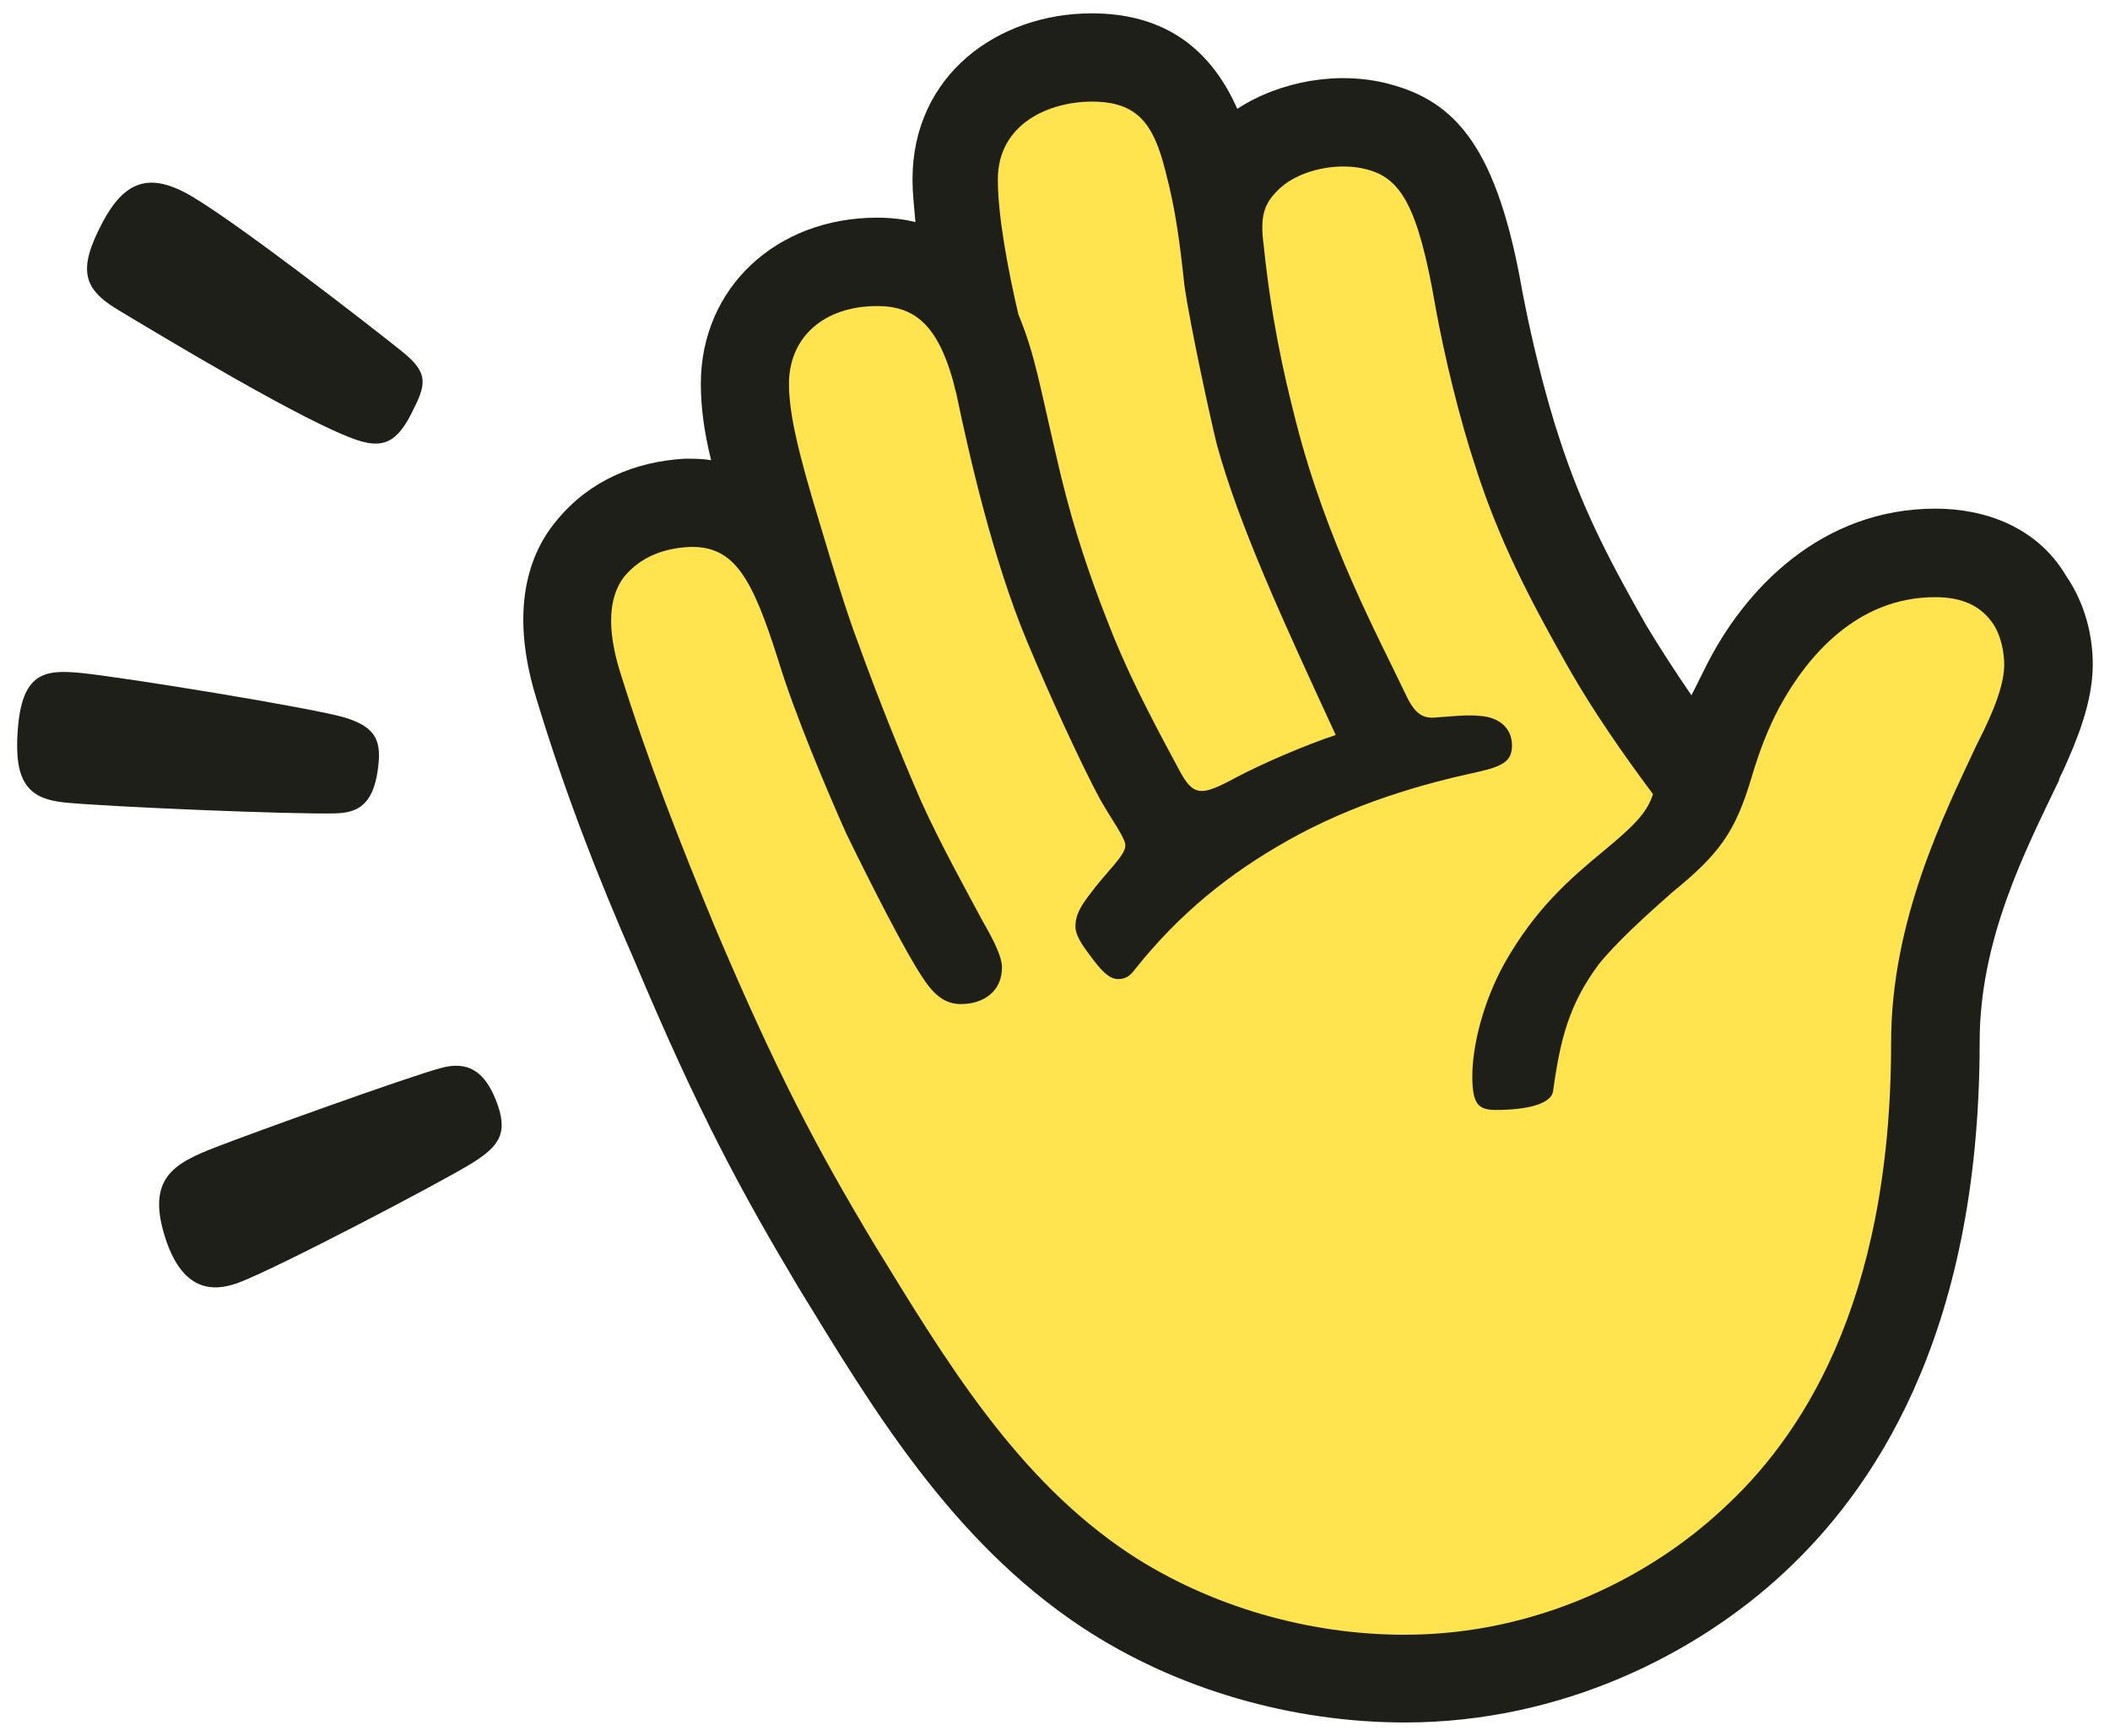
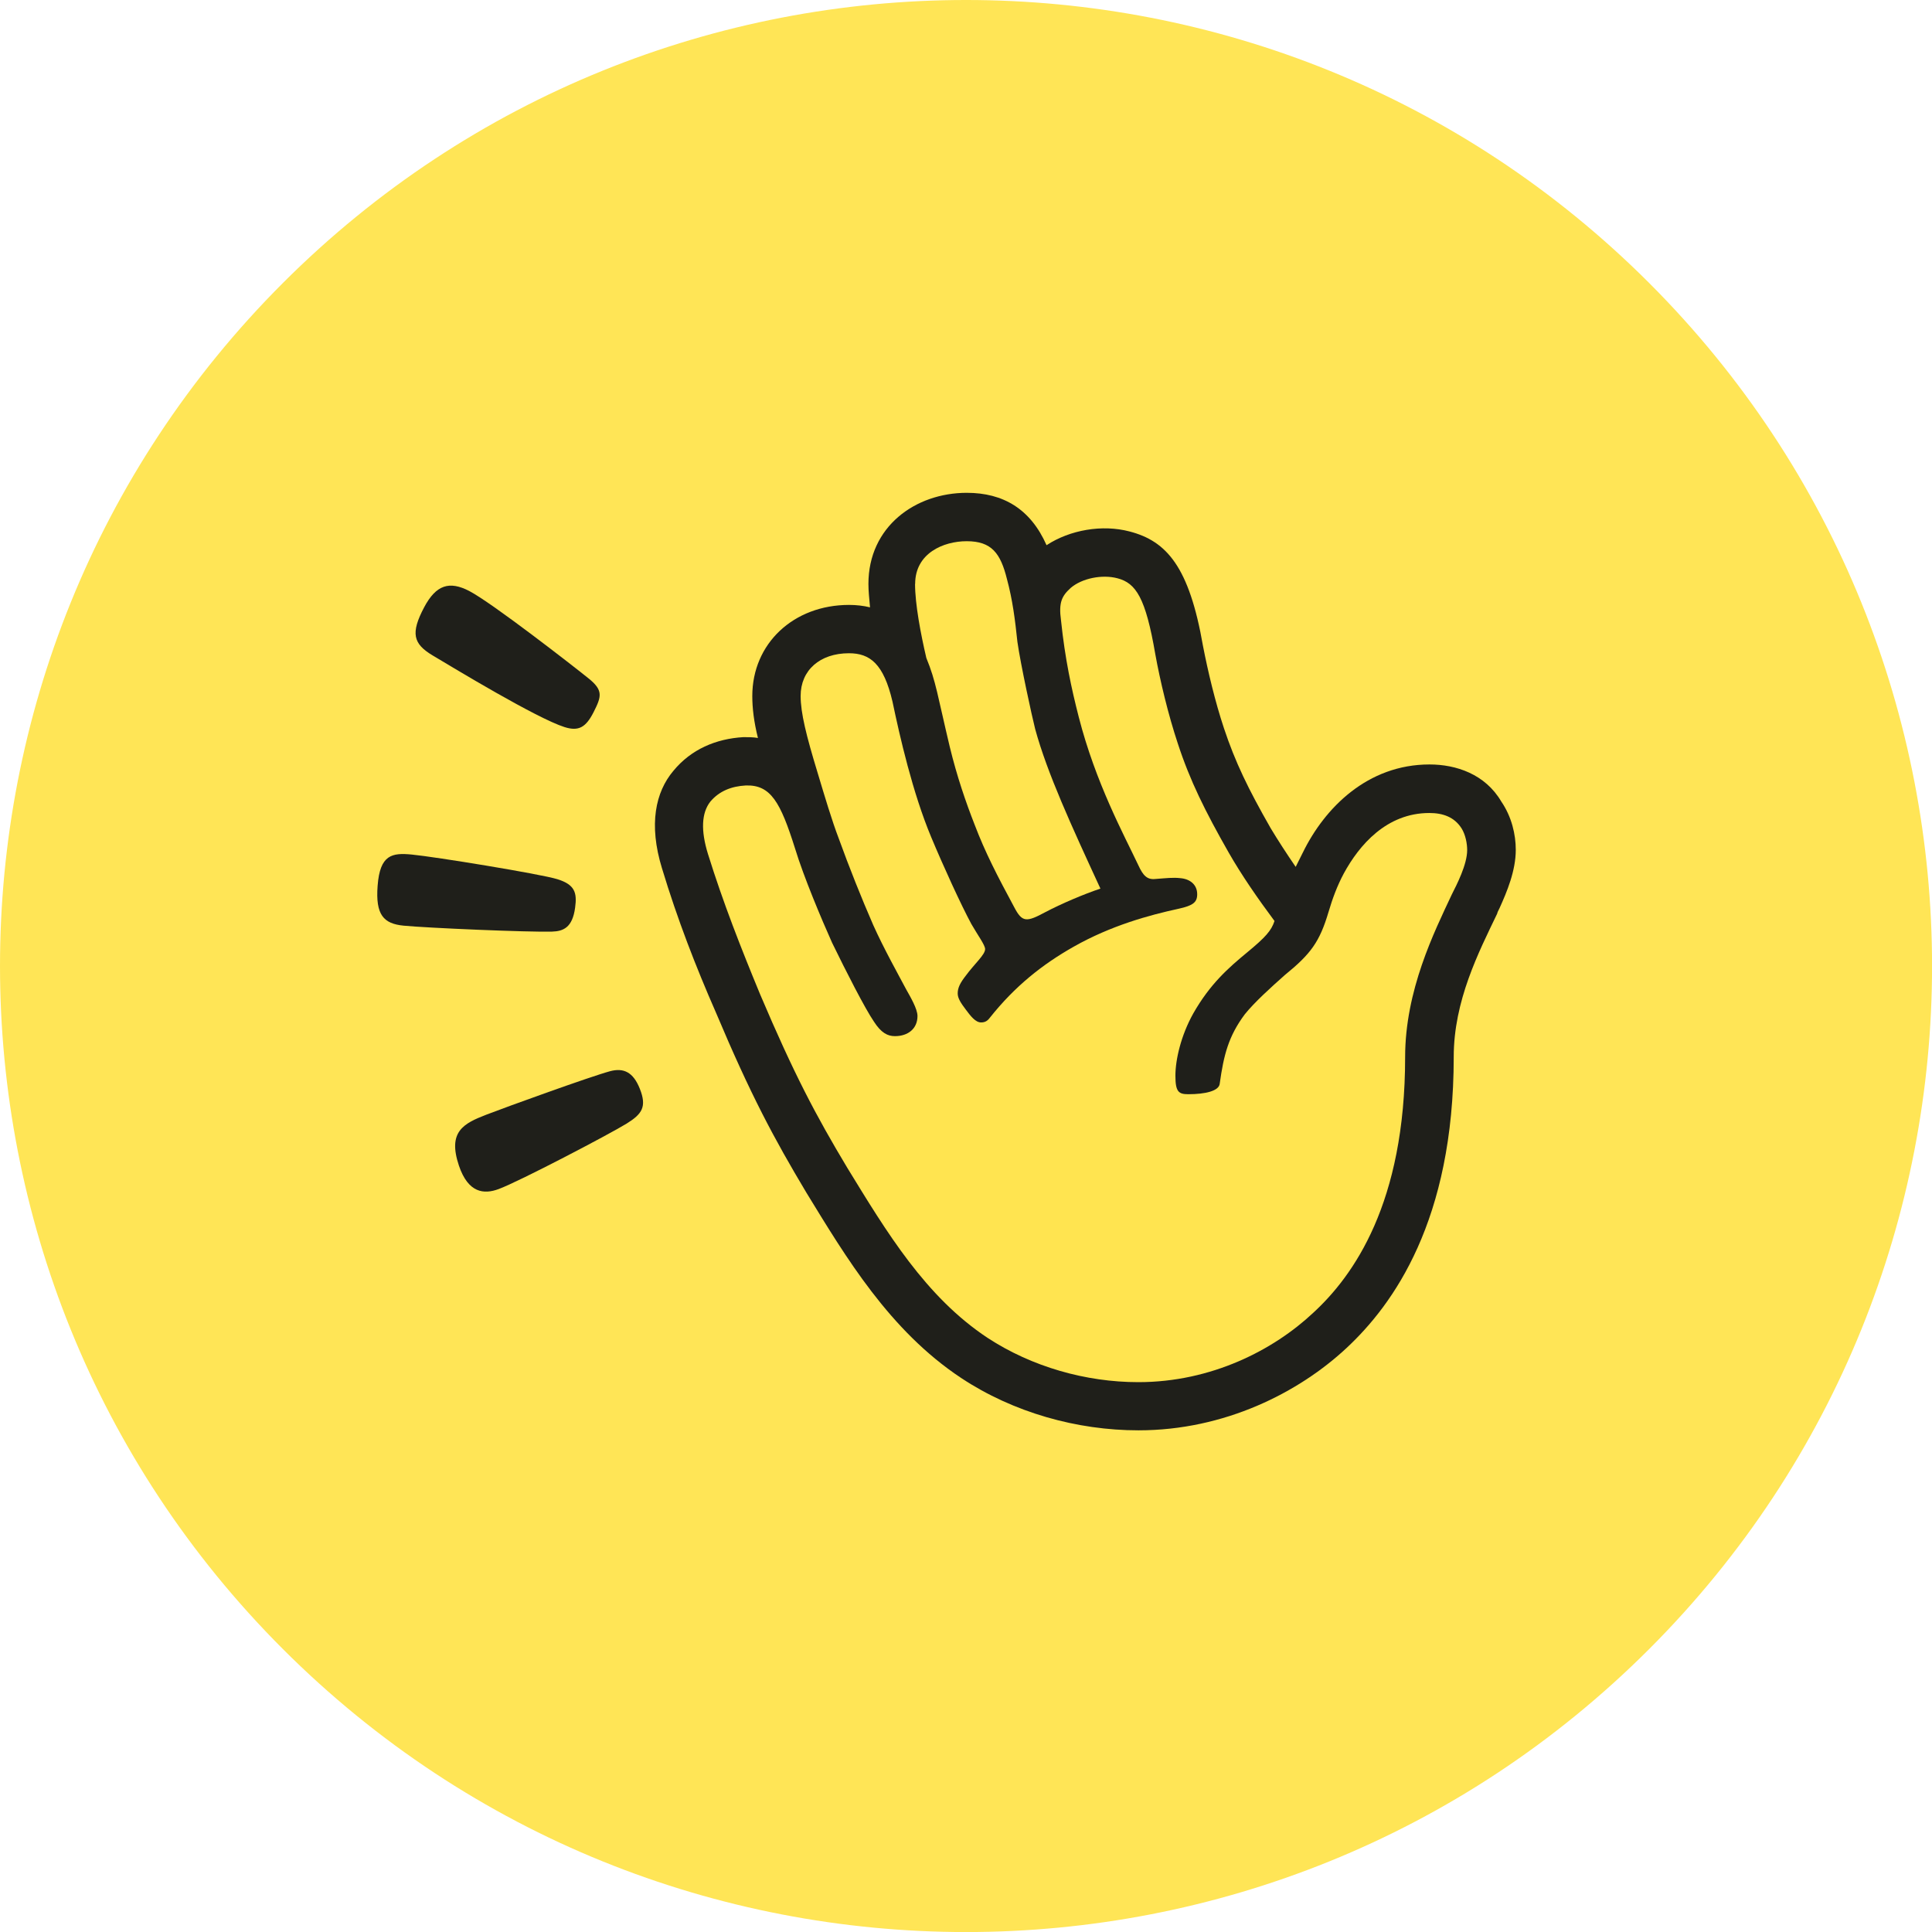
- <svg xmlns="http://www.w3.org/2000/svg" version="1.1" id="Layer_1" x="0px" y="0px" viewBox="0 0 158 130" style="enable-background:new 0 0 158 130;" xml:space="preserve">
-   <style type="text/css">
- 	.st0{fill:#1F1F1A;}
- 	.st1{fill:#FFE450;}
- </style>
-   <path class="st0" d="M40.16,52.29c2.09,6.93,4.62,13.43,7.37,19.7c4.73,11.23,7.92,17.17,12.33,24.54  c5.39,8.8,11.34,18.82,21.13,25.31c7.15,4.73,15.85,7.15,24.21,7.15c11.78,0,21.9-5.17,28.4-11.23  c6.38-5.94,14.64-17.39,14.64-39.73c0-7.7,3.41-14.31,5.94-19.59c0-0.11,0.11-0.33,0.33-0.77c0.99-2.2,2.2-5.06,2.2-7.92  c0-2.09-0.55-4.51-1.98-6.6c-2.2-3.74-6.16-5.06-9.8-5.06c-8.47,0-14.31,5.94-17.28,12l-0.99,1.98c-1.21-1.76-2.42-3.63-3.41-5.28  c-3.08-5.39-4.84-9.02-6.38-13.65c-1.21-3.63-2.2-7.81-2.86-11.23c-1.87-10.79-4.95-14.31-10.02-15.63  c-3.74-0.99-8.14-0.22-11.34,1.87C90.46,3.2,86.72,1,81.76,1c-7.04,0-13.43,4.62-13.43,12.44c0,0.99,0.11,1.98,0.22,3.19  c-0.88-0.22-1.87-0.33-2.86-0.33c-7.59,0-13.21,5.28-13.21,12.44c0,1.65,0.22,3.52,0.77,5.72c-0.66-0.11-1.32-0.11-1.98-0.11  c-3.74,0.22-7.15,1.65-9.58,4.62C39.28,41.83,38.29,46.23,40.16,52.29z" />
-   <path class="st1" d="M46.43,50.31c-0.99-3.19-0.88-5.61,0.33-7.15c1.21-1.43,2.86-2.09,4.84-2.2c3.41-0.11,4.73,2.31,6.71,8.58  c1.21,3.96,3.63,9.69,5.06,12.88c1.87,3.85,4.51,9.02,5.72,10.79c0.99,1.54,1.87,1.98,2.86,1.98c1.76,0,3.08-0.99,3.08-2.75  c0-0.99-0.99-2.64-1.54-3.63c-0.99-1.87-3.08-5.61-4.51-8.8c-1.54-3.52-3.3-7.92-4.73-11.89c-0.88-2.31-1.87-5.61-2.86-8.91  c-1.54-5.06-2.31-8.14-2.31-10.46c0-3.52,2.64-5.83,6.6-5.83c2.86,0,4.73,1.43,5.94,6.6c0.99,4.73,2.75,12.44,5.28,18.49  c1.65,3.96,4.07,9.25,5.5,11.89c0.88,1.54,1.87,2.86,1.87,3.41c0,0.77-1.43,1.98-2.64,3.63c-0.77,0.99-1.1,1.65-1.1,2.42  c0,0.66,0.44,1.32,1.1,2.2c0.66,0.88,1.32,1.76,2.09,1.76c0.55,0,0.88-0.22,1.21-0.66c3.41-4.29,7.15-7.26,11.45-9.69  c5.06-2.86,10.24-4.29,14.31-5.17c1.98-0.44,2.53-0.88,2.53-1.98c0-1.32-0.99-2.09-2.31-2.2c-0.99-0.11-1.87,0-3.41,0.11  c-1.1,0.11-1.65-0.44-2.31-1.87c-1.98-4.18-5.83-11.23-8.14-20.25c-0.99-3.85-1.87-7.92-2.42-13.21c-0.33-2.42,0.11-3.3,1.32-4.4  c1.54-1.32,4.29-1.87,6.38-1.32c2.53,0.66,3.85,2.64,5.17,10.35c0.66,3.63,1.76,8.25,3.08,12.22c1.65,5.06,3.74,9.25,6.93,14.86  c1.76,3.08,3.96,6.27,6.27,9.36c-0.44,1.32-1.21,2.2-3.74,4.29c-2.53,2.09-5.06,4.29-7.37,8.36c-1.65,2.97-2.42,6.27-2.42,8.47  c0,2.09,0.44,2.53,1.76,2.53c2.31,0,4.18-0.44,4.29-1.43c0.55-3.96,1.21-6.49,3.41-9.47c1.32-1.65,3.63-3.74,5.5-5.39  c3.52-2.86,4.73-4.51,5.94-8.58c0.55-1.87,1.21-3.63,2.09-5.28c2.09-3.85,5.83-8.25,11.67-8.25c1.87,0,3.41,0.55,4.4,2.09  c0.55,0.88,0.77,2.09,0.77,2.97c0,1.98-1.43,4.73-2.09,6.05c-2.42,5.17-6.38,13.1-6.38,22.23c0,19.92-7.04,29.83-12.55,34.89  c-5.39,5.06-13.87,9.47-23.88,9.47c-7.15,0-14.53-2.09-20.58-6.05c-8.47-5.61-13.76-14.42-19.15-23.22  c-4.29-7.15-7.26-12.77-11.89-23.66C50.95,63.18,48.52,57.02,46.43,50.31z" />
-   <path class="st1" d="M74.72,13.44c0-4.18,3.85-5.83,7.04-5.83c3.41,0,4.62,1.65,5.5,5.17c0.77,2.86,1.1,5.5,1.43,8.58  c0.44,3.08,1.98,10.13,2.42,11.89c1.65,6.05,4.95,13.21,8.91,21.79c-2.31,0.77-5.39,2.09-7.48,3.19c-2.64,1.43-3.19,1.43-4.29-0.66  c-2.31-4.29-3.96-7.48-5.39-11.23c-1.21-3.08-2.42-6.6-3.41-10.68c-1.65-6.93-1.87-8.91-3.19-12.11  C75.49,20.26,74.72,16.19,74.72,13.44z" />
-   <path class="st0" d="M35.32,87.12c-2.33,1.44-14.68,7.91-17.47,8.94c-1.99,0.74-4.15,0.56-5.42-3.2c-1.56-4.65,0.63-5.75,3.75-6.96  c2.76-1.07,14.21-5.21,16.87-5.93c1.87-0.5,3.17,0.13,4.07,2.38C38.11,84.82,37.43,85.81,35.32,87.12" />
-   <path class="st0" d="M25.14,60.91C21.82,61,8.03,60.41,4.88,60.1c-2.74-0.27-3.85-1.48-3.55-5.45c0.32-4.26,1.98-4.52,4.67-4.26  c3.12,0.3,17.57,2.65,19.87,3.36c2.38,0.74,2.71,1.82,2.42,3.9C27.92,60.35,26.7,60.86,25.14,60.91" />
-   <path class="st0" d="M26.85,32.99c-3.8-1.2-15.08-8.03-18.02-9.79c-2.66-1.6-3-3.04-1.15-6.55c1.64-3.1,3.46-3.64,6.16-2.24  c3.13,1.63,14.18,10.23,16.29,11.93c2.04,1.64,1.76,2.49,0.69,4.6C29.75,33.05,28.75,33.59,26.85,32.99" />
+ <svg xmlns="http://www.w3.org/2000/svg" id="Layer_2" data-name="Layer 2" viewBox="0 0 373.33 373.33">
+   <defs>
+     <style>
+       .cls-1 {
+         fill: #ffe556;
+       }
+ 
+       .cls-2 {
+         fill: #ffe450;
+       }
+ 
+       .cls-3 {
+         fill: #1f1f1a;
+       }
+     </style>
+   </defs>
+   <g id="Layer_1-2" data-name="Layer 1">
+     <circle class="cls-1" cx="186.67" cy="186.67" r="186.67" transform="translate(-77.32 186.67) rotate(-45)" />
+     <path class="cls-3" d="m127.93,167.82c2.96,9.81,6.54,19.01,10.43,27.88,6.7,15.9,11.21,24.3,17.45,34.74,7.63,12.46,16.05,26.64,29.91,35.83,10.12,6.7,22.43,10.12,34.27,10.12,16.67,0,31-7.32,40.2-15.9,9.03-8.41,20.72-24.61,20.72-56.24,0-10.9,4.83-20.26,8.41-27.73,0-.16.16-.47.47-1.09,1.4-3.11,3.11-7.16,3.11-11.21,0-2.96-.78-6.38-2.8-9.34-3.11-5.29-8.72-7.16-13.87-7.16-11.99,0-20.26,8.41-24.46,16.99l-1.4,2.8c-1.71-2.49-3.43-5.14-4.83-7.47-4.36-7.63-6.85-12.77-9.03-19.32-1.71-5.14-3.11-11.05-4.05-15.9-2.65-15.27-7.01-20.26-14.18-22.12-5.29-1.4-11.52-.31-16.05,2.65-3.1-7.01-8.39-10.12-15.41-10.12-9.96,0-19.01,6.54-19.01,17.61,0,1.4.16,2.8.31,4.52-1.25-.31-2.65-.47-4.05-.47-10.74,0-18.7,7.47-18.7,17.61,0,2.34.31,4.98,1.09,8.1-.93-.16-1.87-.16-2.8-.16-5.29.31-10.12,2.34-13.56,6.54-3.41,4.05-4.81,10.28-2.17,18.85Z" />
+     <path class="cls-2" d="m136.8,165.01c-1.4-4.52-1.25-7.94.47-10.12,1.71-2.02,4.05-2.96,6.85-3.11,4.83-.16,6.7,3.27,9.5,12.14,1.71,5.61,5.14,13.72,7.16,18.23,2.65,5.45,6.38,12.77,8.1,15.27,1.4,2.18,2.65,2.8,4.05,2.8,2.49,0,4.36-1.4,4.36-3.89,0-1.4-1.4-3.74-2.18-5.14-1.4-2.65-4.36-7.94-6.38-12.46-2.18-4.98-4.67-11.21-6.7-16.83-1.25-3.27-2.65-7.94-4.05-12.61-2.18-7.16-3.27-11.52-3.27-14.81,0-4.98,3.74-8.25,9.34-8.25,4.05,0,6.7,2.02,8.41,9.34,1.4,6.7,3.89,17.61,7.47,26.17,2.34,5.61,5.76,13.09,7.78,16.83,1.25,2.18,2.65,4.05,2.65,4.83,0,1.09-2.02,2.8-3.74,5.14-1.09,1.4-1.56,2.34-1.56,3.43,0,.93.62,1.87,1.56,3.11.93,1.25,1.87,2.49,2.96,2.49.78,0,1.25-.31,1.71-.93,4.83-6.07,10.12-10.28,16.21-13.72,7.16-4.05,14.49-6.07,20.26-7.32,2.8-.62,3.58-1.25,3.58-2.8,0-1.87-1.4-2.96-3.27-3.11-1.4-.16-2.65,0-4.83.16-1.56.16-2.34-.62-3.27-2.65-2.8-5.92-8.25-15.9-11.52-28.66-1.4-5.45-2.65-11.21-3.43-18.7-.47-3.43.16-4.67,1.87-6.23,2.18-1.87,6.07-2.65,9.03-1.87,3.58.93,5.45,3.74,7.32,14.65.93,5.14,2.49,11.68,4.36,17.3,2.34,7.16,5.29,13.09,9.81,21.03,2.49,4.36,5.61,8.87,8.87,13.25-.62,1.87-1.71,3.11-5.29,6.07-3.58,2.96-7.16,6.07-10.43,11.83-2.34,4.2-3.43,8.87-3.43,11.99s.62,3.58,2.49,3.58c3.27,0,5.92-.62,6.07-2.02.78-5.61,1.71-9.19,4.83-13.4,1.87-2.34,5.14-5.29,7.78-7.63,4.98-4.05,6.7-6.38,8.41-12.14.78-2.65,1.71-5.14,2.96-7.47,2.96-5.45,8.25-11.68,16.52-11.68,2.65,0,4.83.78,6.23,2.96.78,1.25,1.09,2.96,1.09,4.2,0,2.8-2.02,6.7-2.96,8.56-3.43,7.32-9.03,18.54-9.03,31.47,0,28.2-9.96,42.22-17.76,49.39-7.63,7.16-19.63,13.4-33.8,13.4-10.12,0-20.57-2.96-29.13-8.56-11.99-7.94-19.48-20.41-27.11-32.87-6.07-10.12-10.28-18.08-16.83-33.49-3.69-8.93-7.13-17.65-10.09-27.15Z" />
+     <path class="cls-2" d="m176.84,112.83c0-5.92,5.45-8.25,9.96-8.25,4.83,0,6.54,2.34,7.78,7.32,1.09,4.05,1.56,7.78,2.02,12.14.62,4.36,2.8,14.34,3.43,16.83,2.34,8.56,7.01,18.7,12.61,30.84-3.27,1.09-7.63,2.96-10.59,4.52-3.74,2.02-4.52,2.02-6.07-.93-3.27-6.07-5.61-10.59-7.63-15.9-1.71-4.36-3.43-9.34-4.83-15.12-2.34-9.81-2.65-12.61-4.52-17.14-1.09-4.66-2.18-10.42-2.18-14.31Z" />
+     <path class="cls-3" d="m121.08,217.12c-3.3,2.04-20.78,11.2-24.73,12.65-2.82,1.05-5.87.79-7.67-4.53-2.21-6.58.89-8.14,5.31-9.85,3.91-1.51,20.11-7.37,23.88-8.39,2.65-.71,4.49.18,5.76,3.37,1.4,3.5.44,4.9-2.55,6.75" />
+     <path class="cls-3" d="m106.67,180.02c-4.7.13-24.22-.71-28.68-1.15-3.88-.38-5.45-2.09-5.02-7.71.45-6.03,2.8-6.4,6.61-6.03,4.42.42,24.87,3.75,28.12,4.76,3.37,1.05,3.84,2.58,3.43,5.52-.52,3.82-2.25,4.54-4.46,4.61" />
+     <path class="cls-3" d="m109.09,140.5c-5.38-1.7-21.34-11.37-25.51-13.86-3.77-2.26-4.25-4.3-1.63-9.27,2.32-4.39,4.9-5.15,8.72-3.17,4.43,2.31,20.07,14.48,23.06,16.89,2.89,2.32,2.49,3.52.98,6.51-1.51,2.99-2.93,3.75-5.62,2.9" />
+   </g>
</svg>
